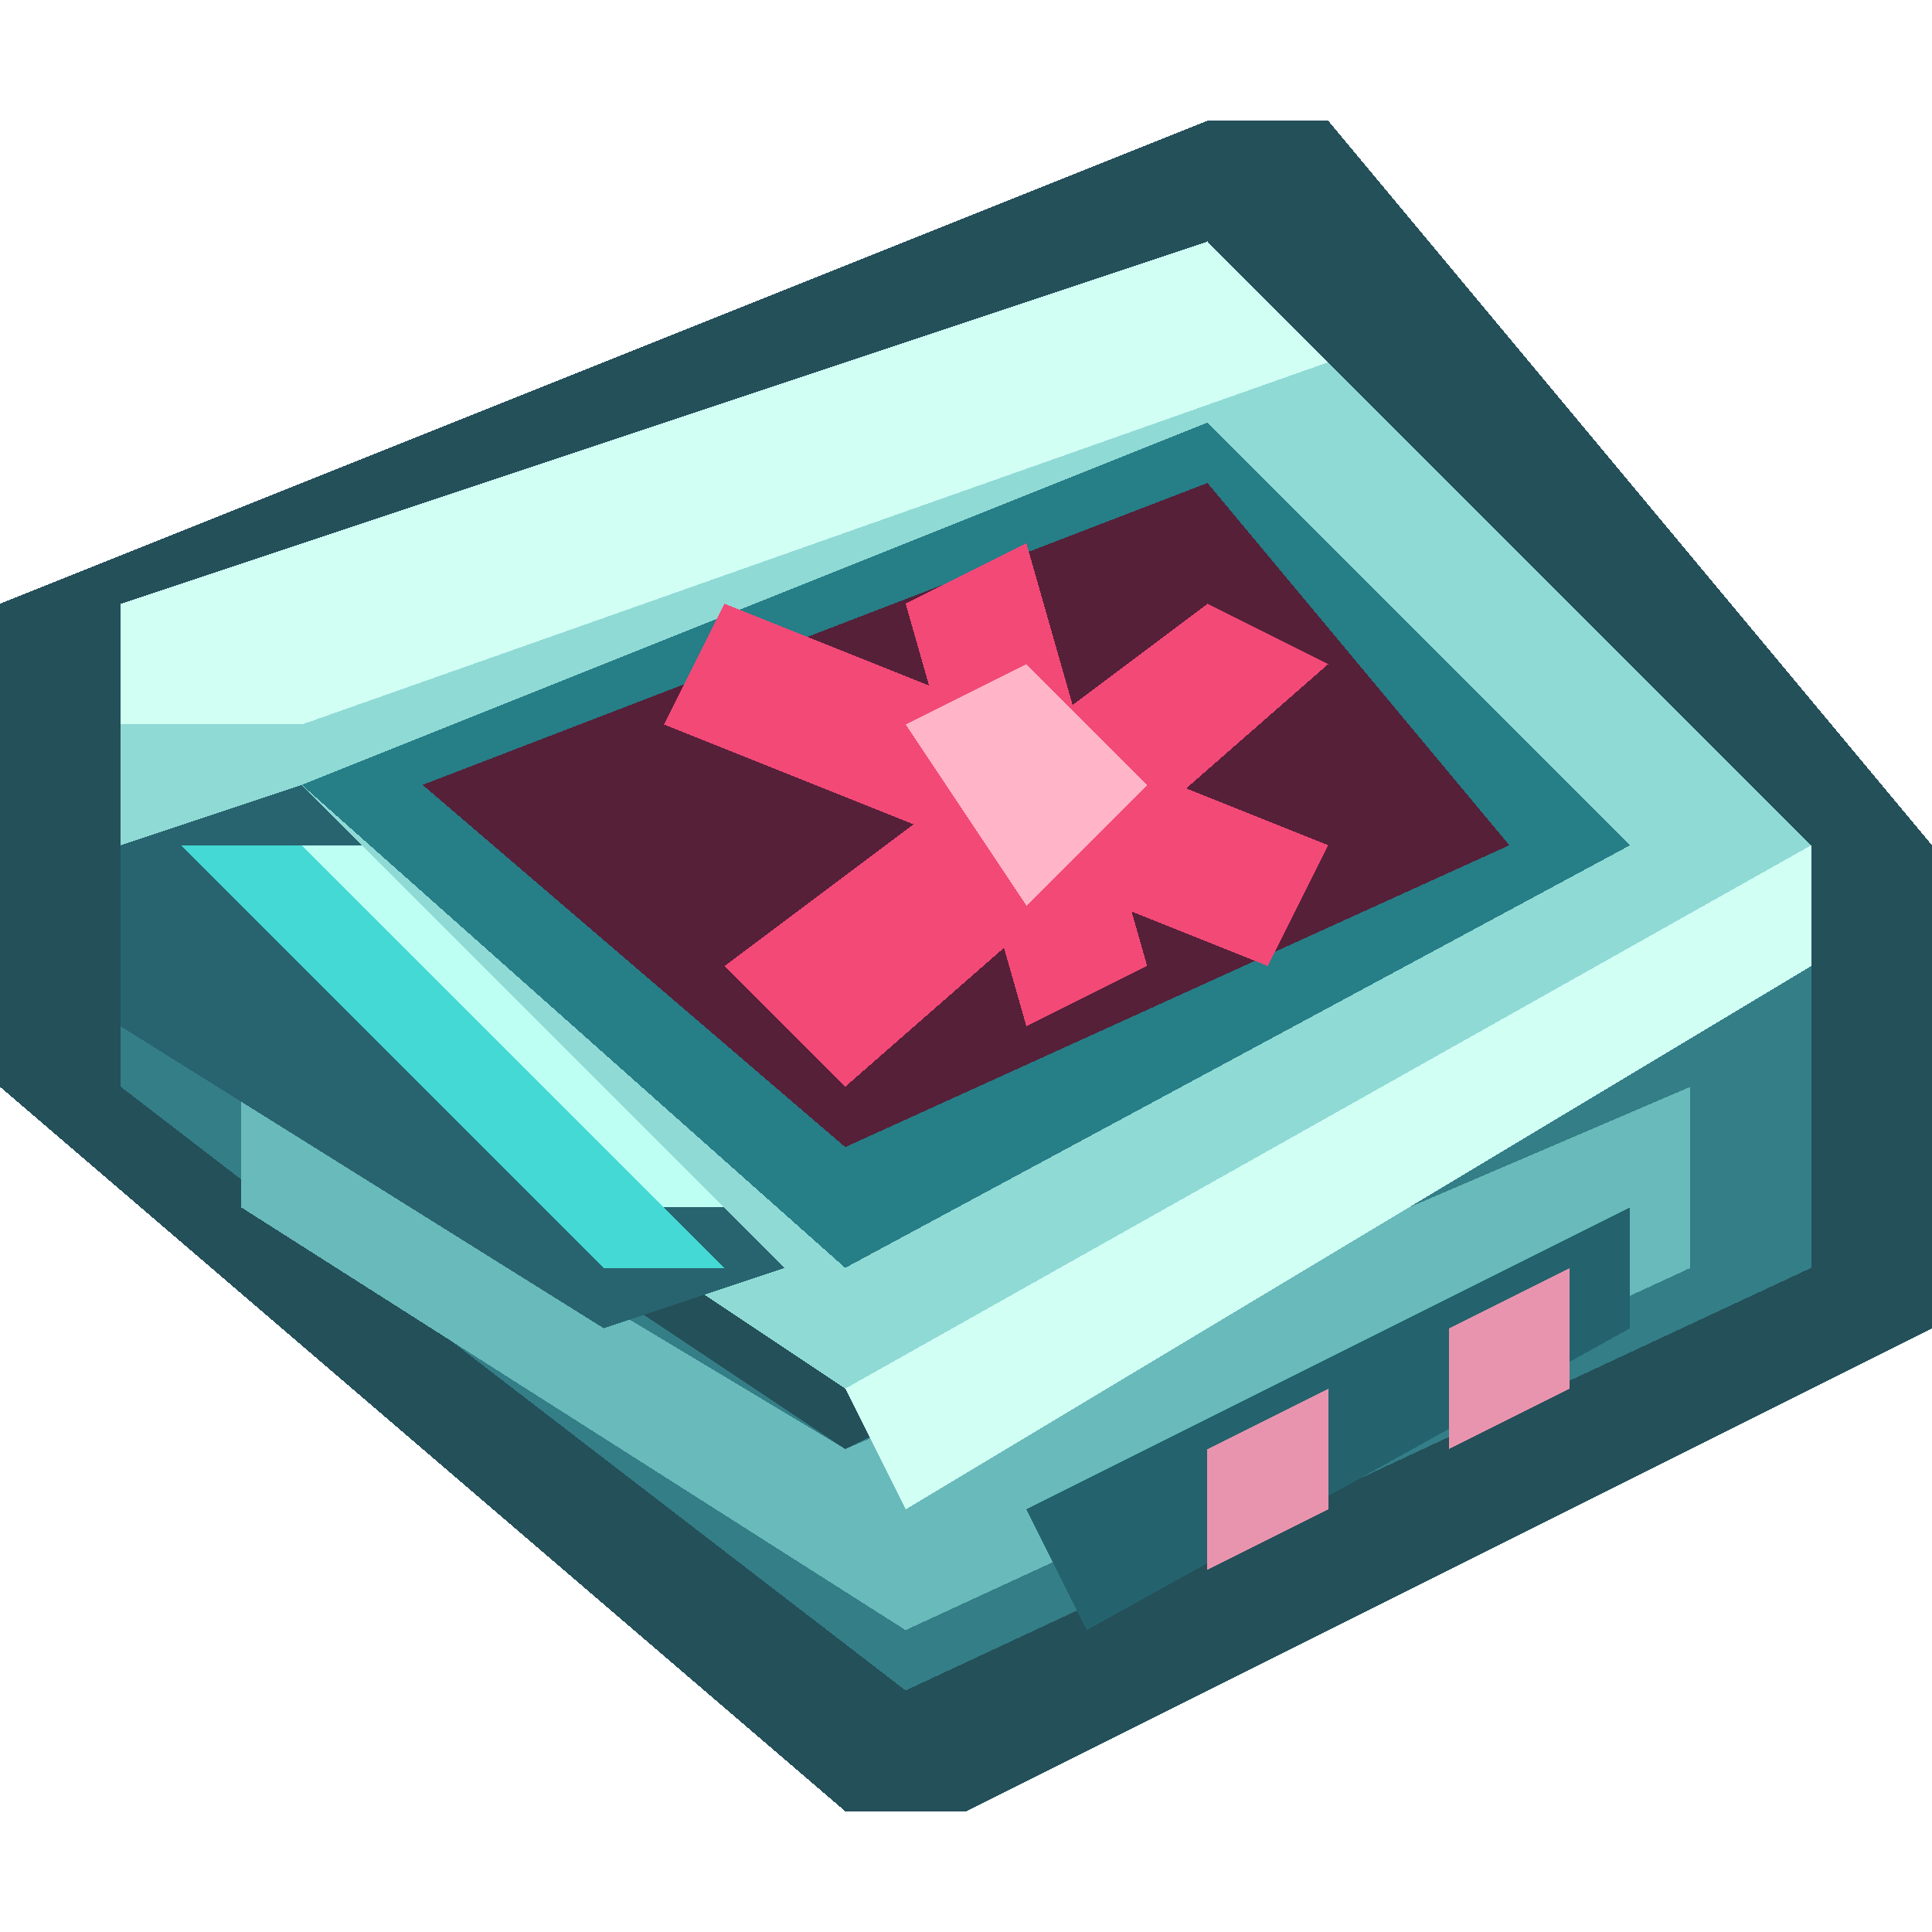
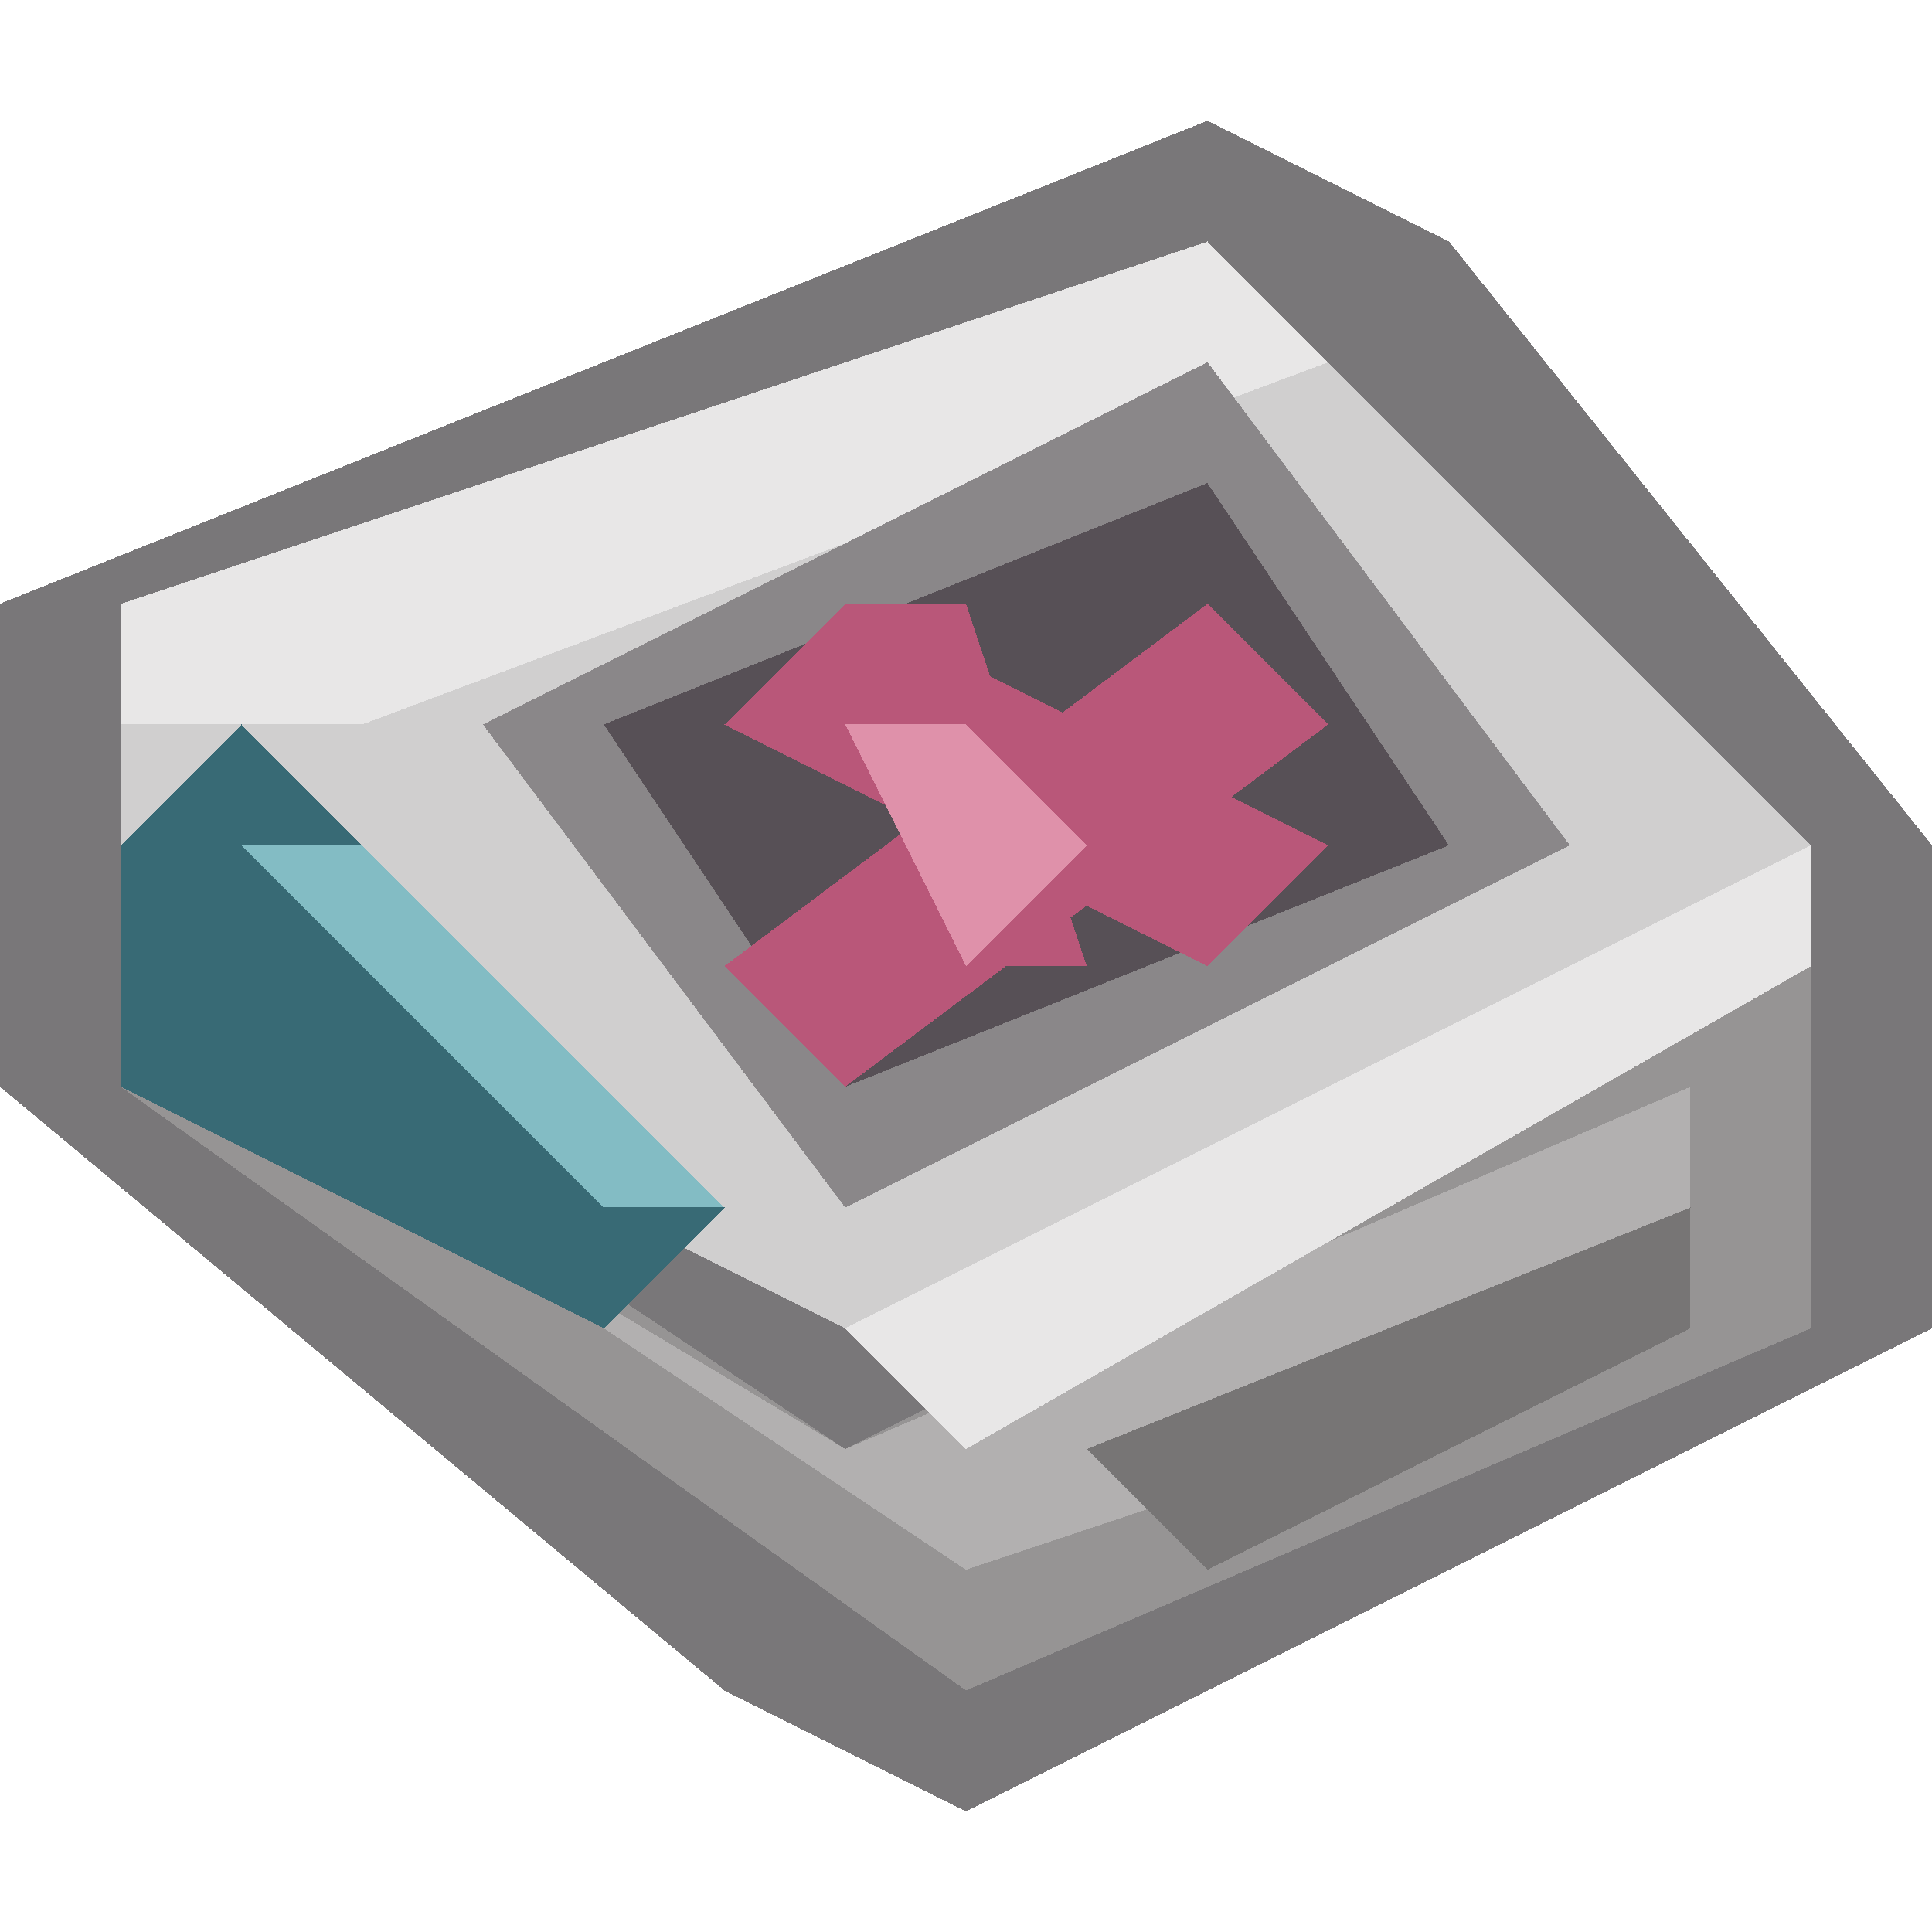
- <svg xmlns="http://www.w3.org/2000/svg" width="32" height="32" viewBox="0 0 32 32" shape-rendering="crispEdges">
-   <polygon points="0,10 20,2 22,2 32,14 32,22 16,30 14,30 0,18" fill="#24505A" />
-   <polygon points="2,16 14,24 30,16 30,21 15,28 2,18" fill="#347E87" />
-   <polygon points="4,18 14,24 28,18 28,21 15,27 4,20" fill="#69BABB" />
-   <polygon points="2,10 20,4 30,14 14,23 2,15" fill="#90DAD6" />
-   <polygon points="2,10 20,4 22,6 5,12 2,12" fill="#D1FFF4" />
-   <polygon points="5,13 20,7 27,14 14,21" fill="#267E87" />
-   <polygon points="7,13 20,8 25,14 14,19" fill="#562039" />
-   <polygon points="2,14 5,13 13,21 10,22 2,17" fill="#28646F" />
-   <polygon points="3,14 5,14 12,21 10,21" fill="#44D9D5" />
-   <polygon points="5,14 6,14 12,20 11,20" fill="#BDFFF2" />
-   <polygon points="15,10 17,9 19,16 17,17" fill="#F34977" />
-   <polygon points="11,12 12,10 22,14 21,16" fill="#F34977" />
-   <polygon points="12,16 20,10 22,11 14,18" fill="#F34977" />
-   <polygon points="15,12 17,11 19,13 17,15" fill="#FFB5C7" />
-   <polygon points="14,23 30,14 30,16 15,25" fill="#D1FFF4" />
-   <polygon points="17,25 27,20 27,22 18,27" fill="#24636E" />
-   <polygon points="20,24 22,23 22,25 20,26" fill="#E894AE" />
-   <polygon points="24,22 26,21 26,23 24,24" fill="#E894AE" />
+ <svg xmlns="http://www.w3.org/2000/svg" width="32" height="32" viewBox="0 0 16 16" shape-rendering="crispEdges">
+   <polygon points="0,5 10,1 12,2 16,7 16,11 8,15 6,14 0,9" fill="#797779" />
+   <polygon points="1,8 7,12 15,8 15,11 8,14 1,9" fill="#969494" />
+   <polygon points="2,9 7,12 14,9 14,11 8,13" fill="#B2B0B0" />
+   <polygon points="1,5 10,2 15,7 7,11 1,8" fill="#D0CFCF" />
+   <polygon points="1,5 10,2 11,3 3,6 1,6" fill="#E8E7E7" />
+   <polygon points="4,6 10,3 13,7 7,10" fill="#8A8789" />
+   <polygon points="5,6 10,4 12,7 7,9" fill="#575056" />
+   <polygon points="1,7 2,6 6,10 5,11 1,9" fill="#386A75" />
+   <polygon points="2,7 3,7 6,10 5,10" fill="#83BCC4" />
+   <polygon points="7,5 8,5 9,8 8,8" fill="#B95779" />
+   <polygon points="6,6 7,5 11,7 10,8" fill="#B95779" />
+   <polygon points="6,8 10,5 11,6 7,9" fill="#B95779" />
+   <polygon points="7,6 8,6 9,7 8,8" fill="#DF91AA" />
+   <polygon points="7,11 15,7 15,8 8,12" fill="#E8E7E7" />
+   <polygon points="9,12 14,10 14,11 10,13" fill="#777575" />
</svg>
